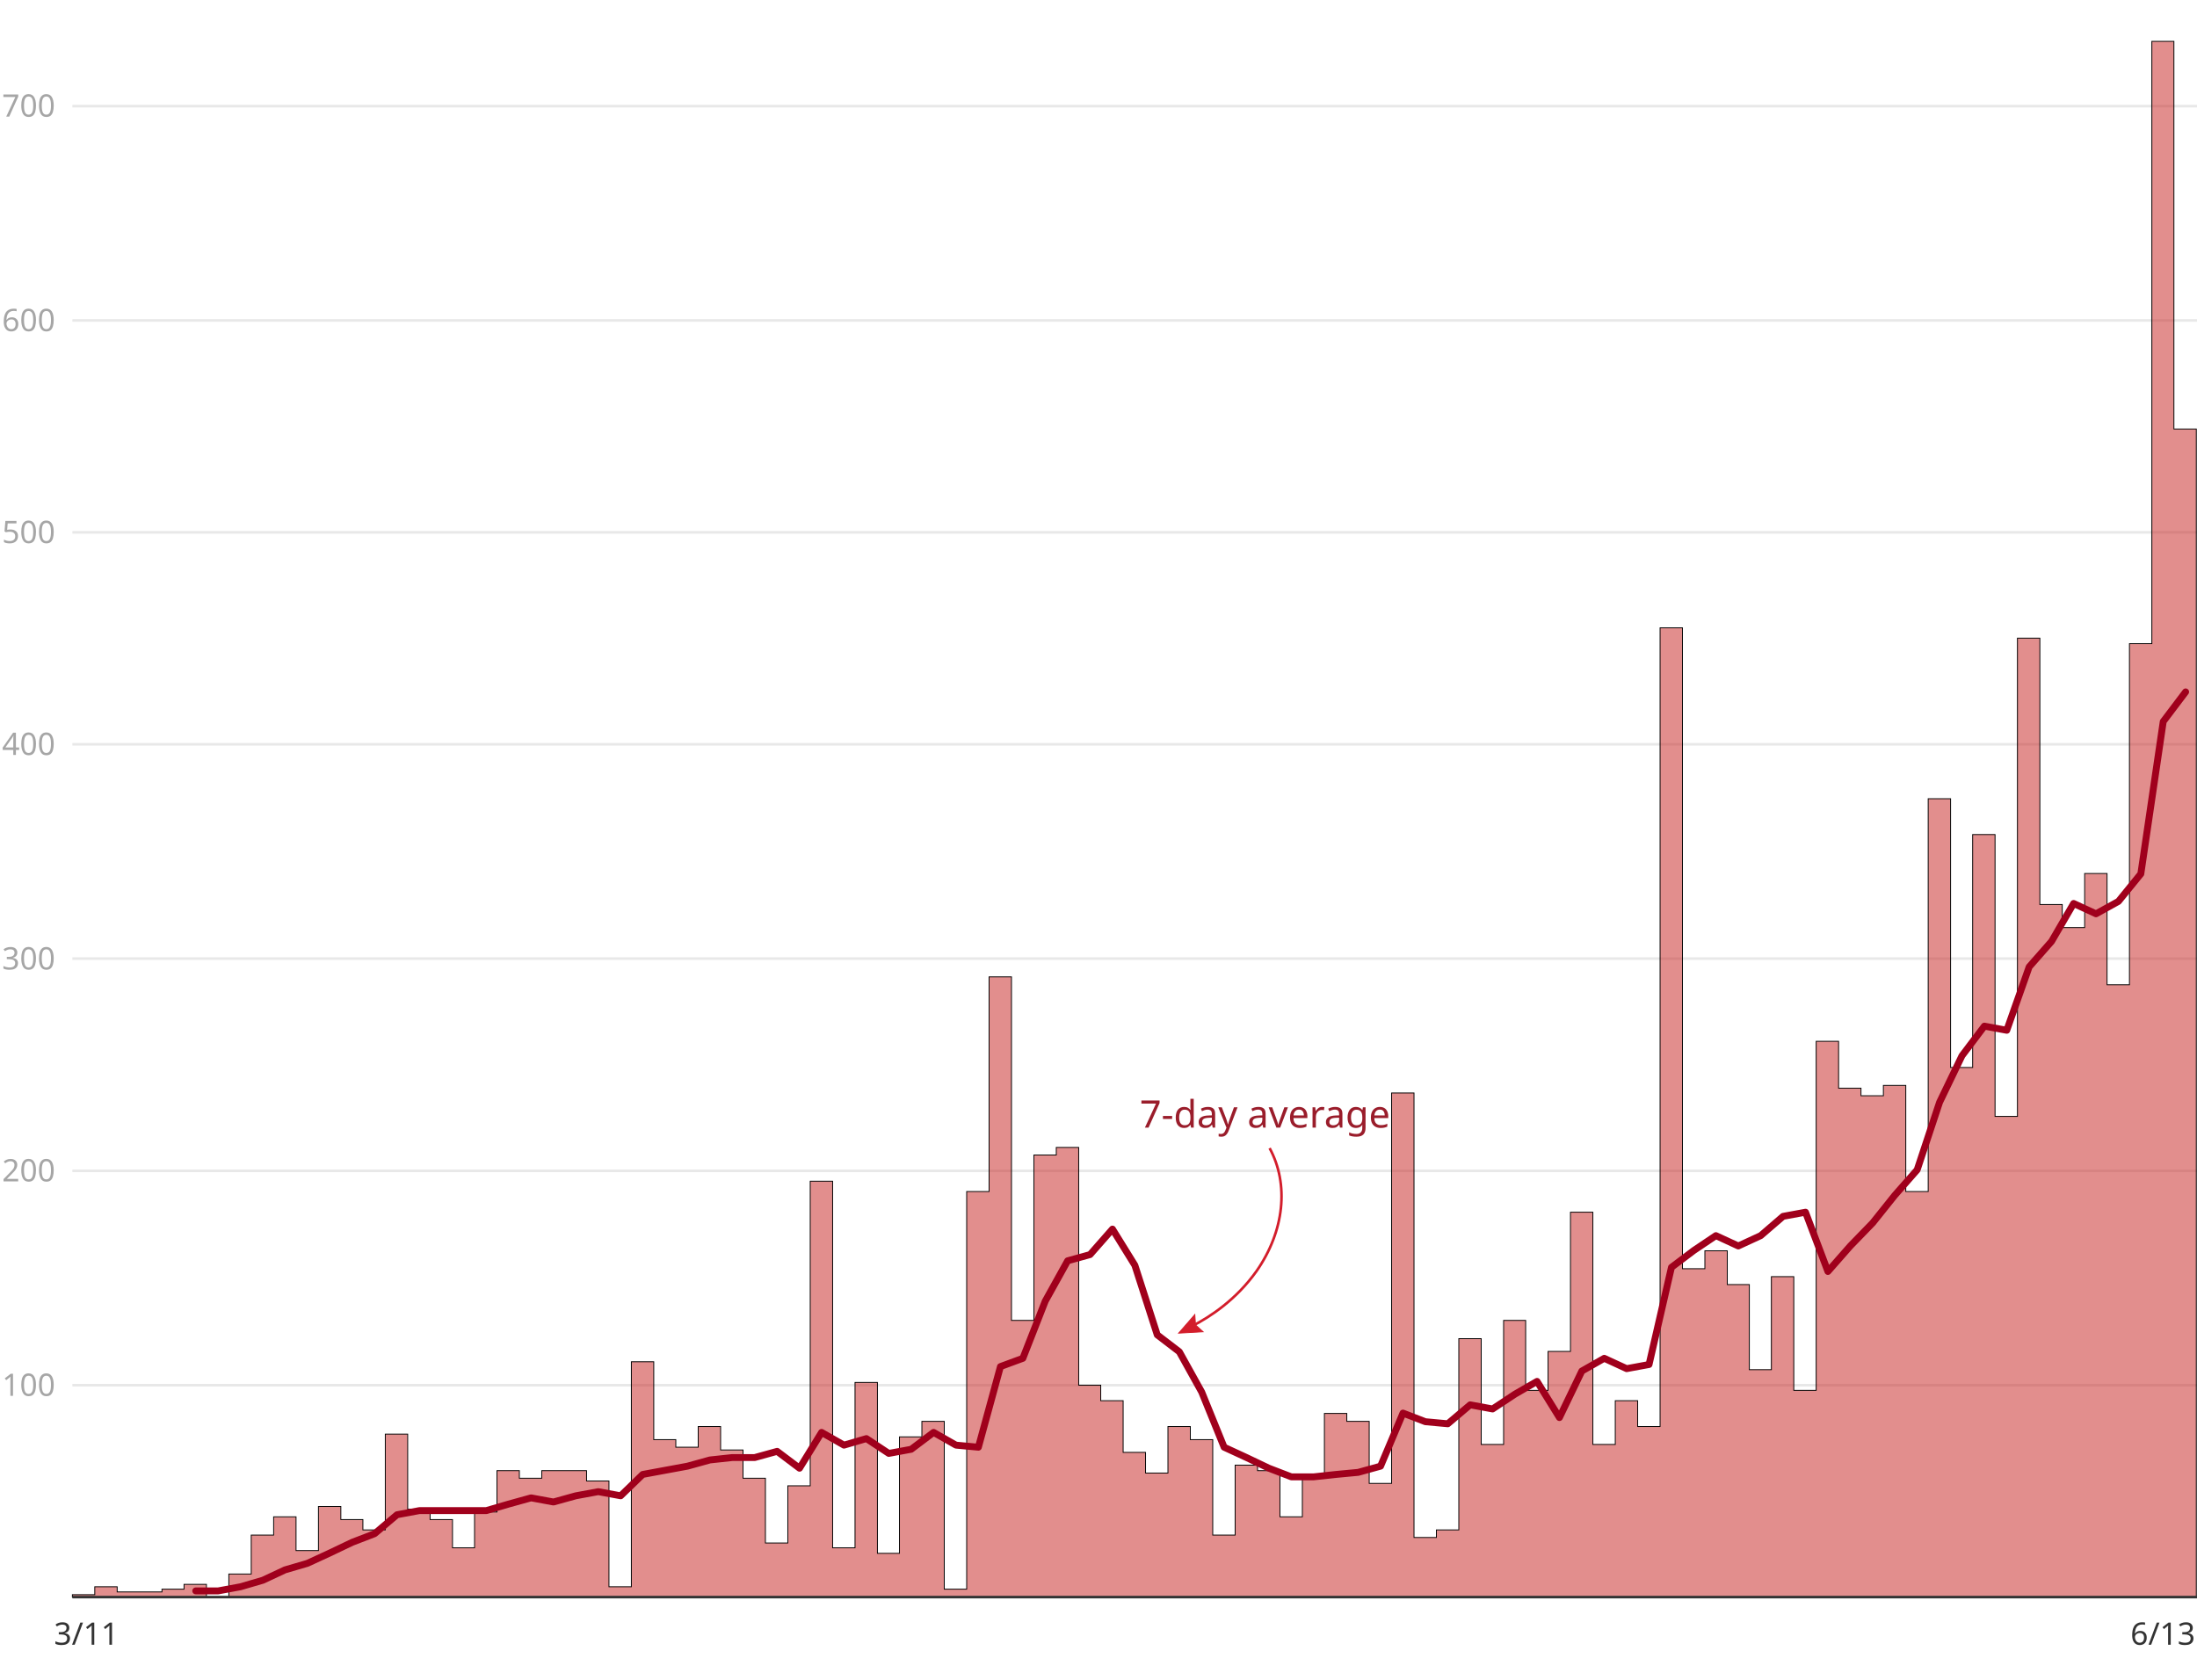
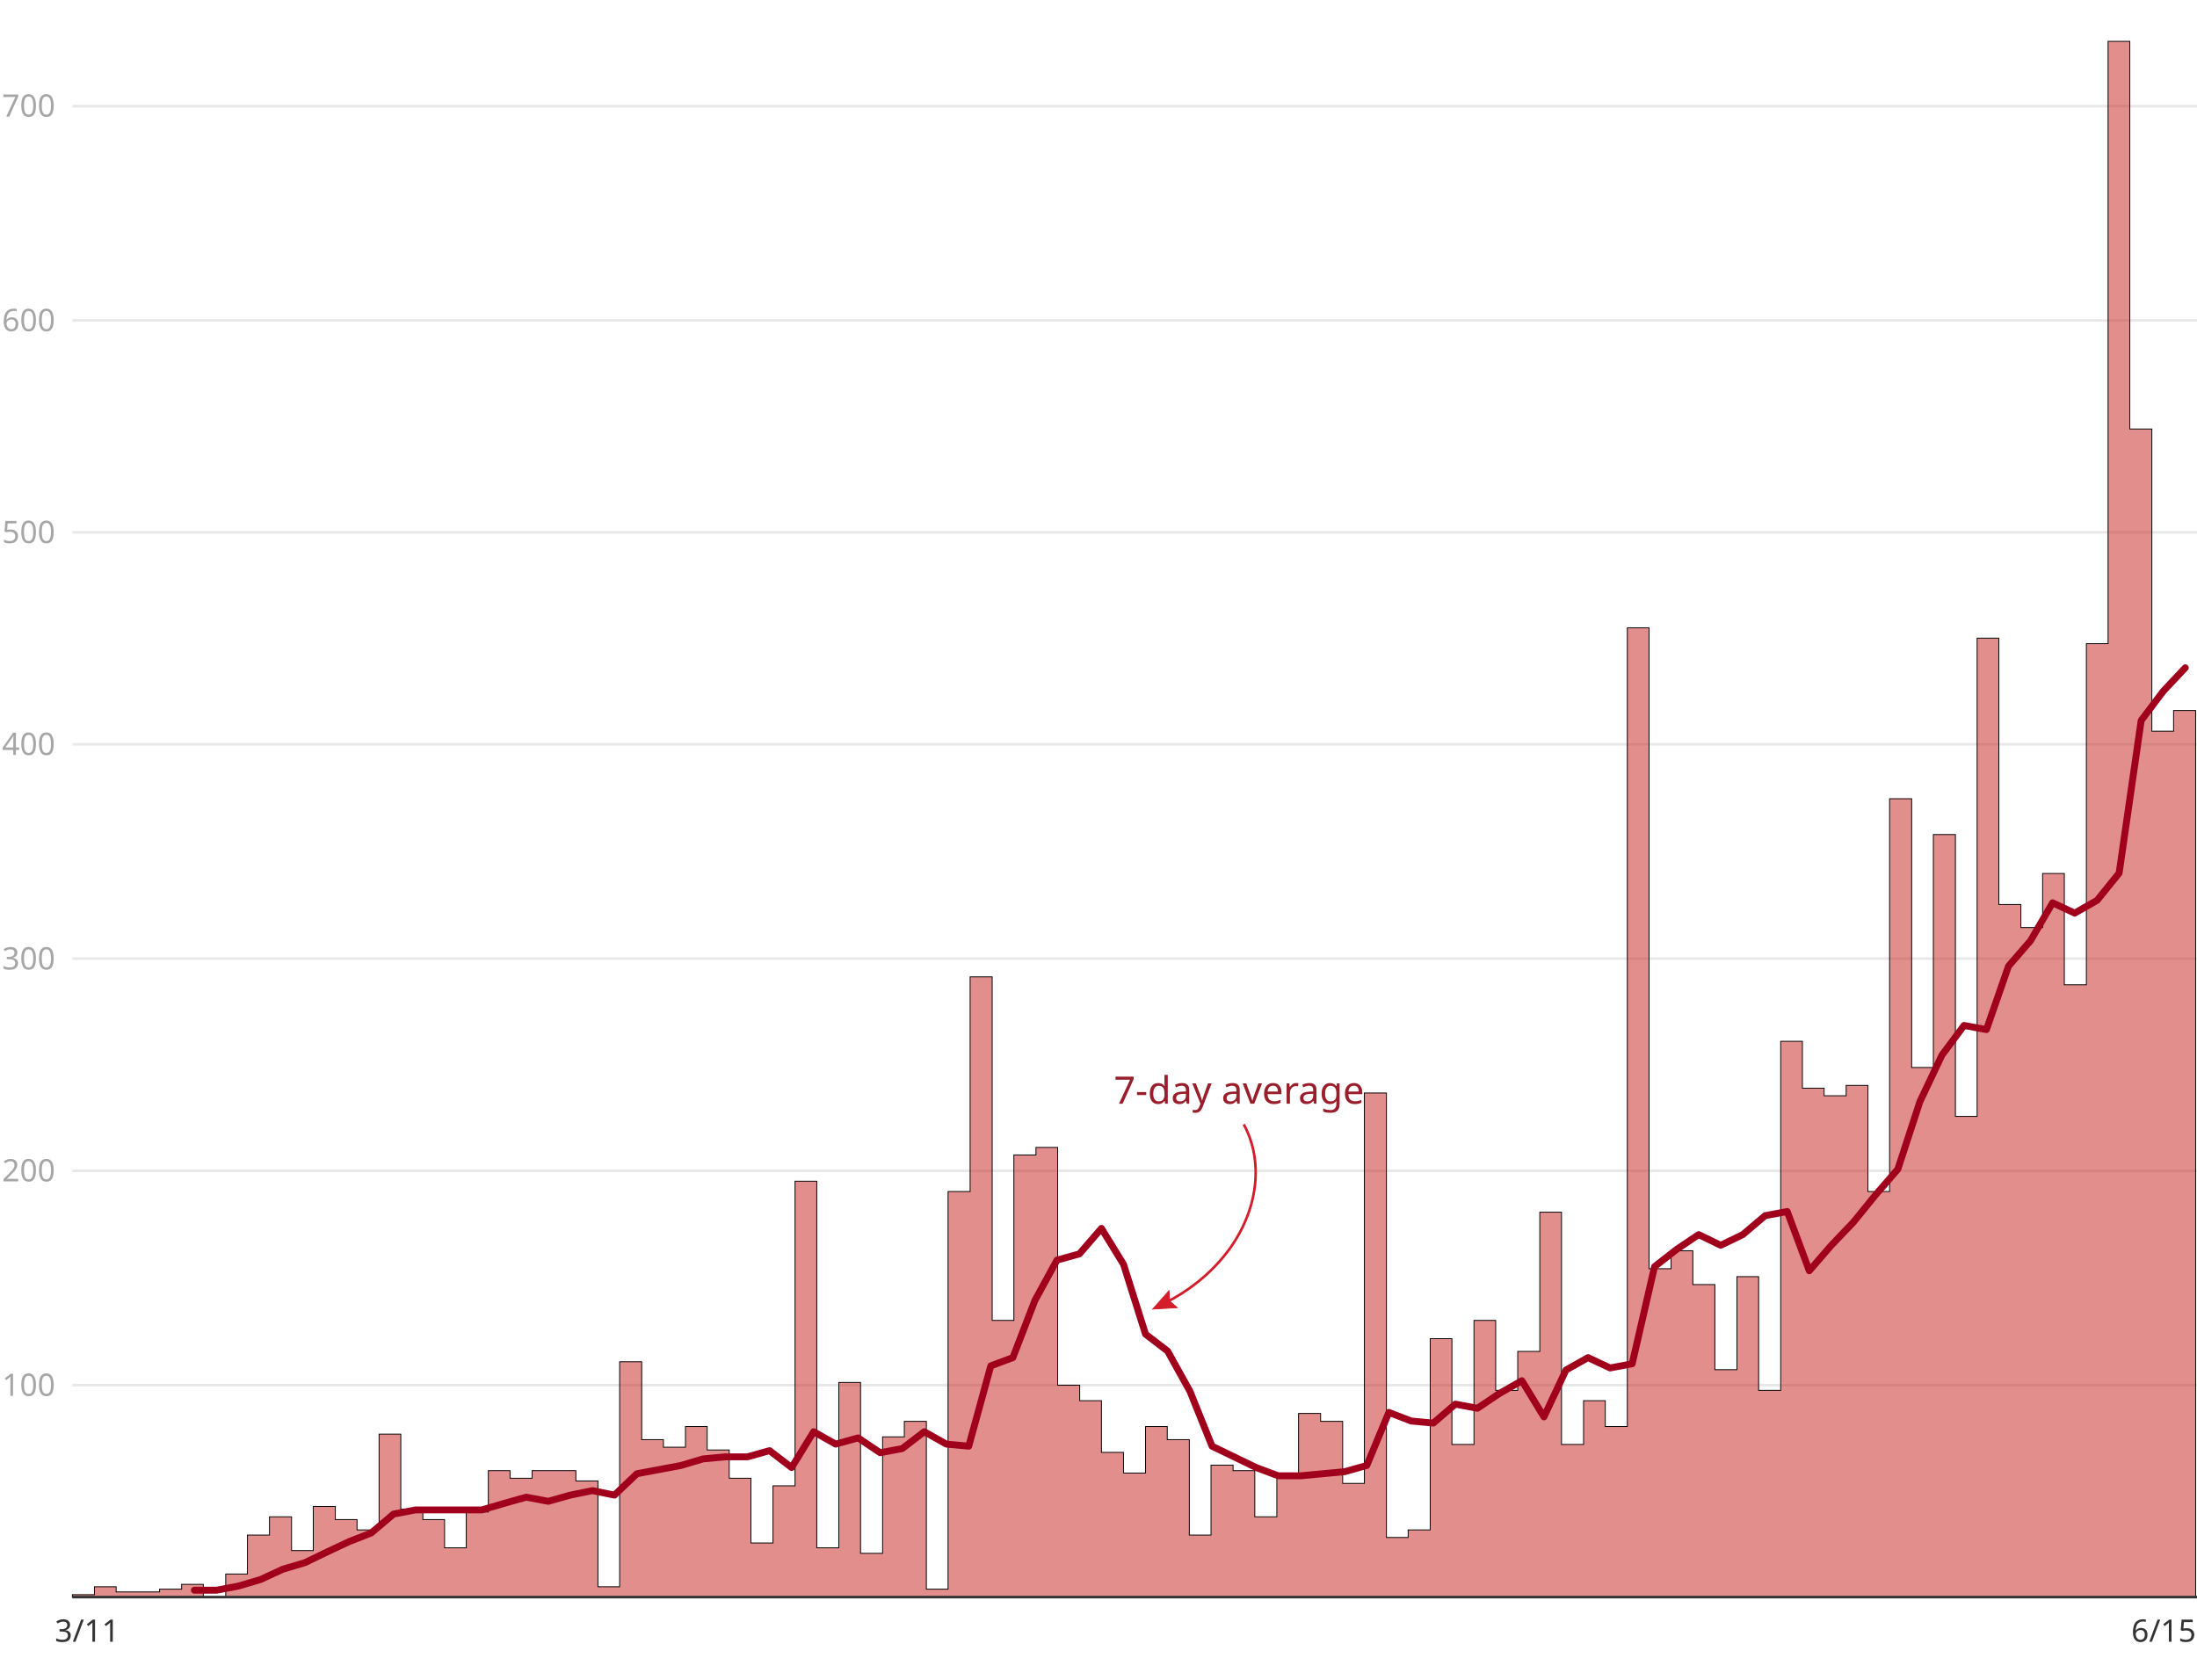
<svg xmlns="http://www.w3.org/2000/svg" xmlns:xlink="http://www.w3.org/1999/xlink" version="1.1" id="Layer_1" x="0px" y="0px" viewBox="0 0 637.5 487.5" style="enable-background:new 0 0 637.5 487.5;" xml:space="preserve">
  <style type="text/css">
	.st0{clip-path:url(#SVGID_2_);}
	.st1{clip-path:url(#SVGID_4_);fill:none;stroke:#E8E8E8;stroke-width:0.75;stroke-miterlimit:10;}
	.st2{clip-path:url(#SVGID_4_);fill:#C71E1D;}
	.st3{clip-path:url(#SVGID_4_);}
	.st4{fill:#C71E1D;fill-opacity:0.5;stroke:#000000;stroke-width:0.25;stroke-miterlimit:10;}
	.st5{clip-path:url(#SVGID_4_);fill:none;stroke:#333333;stroke-width:0.75;stroke-miterlimit:10;}
	.st6{fill:#A6A6A6;}
	.st7{font-family:'Roboto-Regular';}
	.st8{font-size:9px;}
	.st9{fill:none;stroke:#A0001C;stroke-width:2;stroke-linecap:round;stroke-linejoin:round;stroke-miterlimit:10;}
	.st10{fill:#9A1D2B;}
	.st11{font-family:'ArialMT';}
	.st12{font-size:11px;}
	.st13{fill:none;stroke:#D31D2B;stroke-width:0.75;stroke-miterlimit:10;}
	.st14{fill:#D31D2B;stroke:#D31D2B;stroke-width:0.25;stroke-miterlimit:10;}
	.st15{fill:#333333;}
</style>
  <g>
    <defs>
      <rect id="SVGID_1_" width="637.5" height="487.5" />
    </defs>
    <clipPath id="SVGID_2_">
      <use xlink:href="#SVGID_1_" style="overflow:visible;" />
    </clipPath>
    <g class="st0">
      <defs>
        <rect id="SVGID_3_" width="637.5" height="483" />
      </defs>
      <clipPath id="SVGID_4_">
        <use xlink:href="#SVGID_3_" style="overflow:visible;" />
      </clipPath>
      <line class="st1" x1="21" y1="30.8" x2="637.5" y2="30.8" />
      <line class="st1" x1="21" y1="93" x2="637.5" y2="93" />
      <line class="st1" x1="21" y1="154.5" x2="637.5" y2="154.5" />
      <line class="st1" x1="21" y1="216" x2="637.5" y2="216" />
      <line class="st1" x1="21" y1="278.2" x2="637.5" y2="278.2" />
      <line class="st1" x1="21" y1="339.8" x2="637.5" y2="339.8" />
      <line class="st1" x1="21" y1="402" x2="637.5" y2="402" />
-       <path class="st2" d="M59.9,463.5h6.5H59.9z" />
+       <path class="st2" d="M59.1,463.5h6.4H59.1z" />
      <g class="st3">
-         <polygon class="st4" points="53.4,461.2 47,461.2 47,462 40.5,462 34,462 34,460.5 27.5,460.5 27.5,462.8 21,462.8 21,463.5      27.5,463.5 34,463.5 40.5,463.5 47,463.5 53.4,463.5 59.9,463.5 59.9,459.8 53.4,459.8    " />
-         <polygon class="st4" points="630.8,124.5 630.8,12 624.4,12 624.4,186.8 617.9,186.8 617.9,285.8 611.4,285.8 611.4,253.5      604.9,253.5 604.9,269.2 598.4,269.2 598.4,262.5 591.9,262.5 591.9,185.2 585.4,185.2 585.4,324 578.9,324 578.9,242.2      572.4,242.2 572.4,309.8 566,309.8 566,231.8 559.5,231.8 559.5,345.8 553,345.8 553,315 546.5,315 546.5,318 540,318 540,315.8      533.5,315.8 533.5,302.2 527,302.2 527,403.5 520.5,403.5 520.5,370.5 514,370.5 514,397.5 507.6,397.5 507.6,372.8 501.2,372.8      501.2,363 494.7,363 494.7,368.2 488.2,368.2 488.2,182.2 481.7,182.2 481.7,414 475.2,414 475.2,406.5 468.7,406.5 468.7,419.2      462.2,419.2 462.2,351.8 455.7,351.8 455.7,392.2 449.2,392.2 449.2,403.5 442.7,403.5 442.7,383.2 436.3,383.2 436.3,419.2      429.8,419.2 429.8,388.5 423.3,388.5 423.3,444 416.8,444 416.8,446.2 410.3,446.2 410.3,317.2 403.8,317.2 403.8,430.5      397.3,430.5 397.3,412.5 390.8,412.5 390.8,410.2 384.3,410.2 384.3,429 377.9,429 377.9,440.2 371.4,440.2 371.4,426.8      364.9,426.8 364.9,425.2 358.4,425.2 358.4,445.5 351.9,445.5 351.9,417.8 345.4,417.8 345.4,414 338.9,414 338.9,427.5      332.4,427.5 332.4,421.5 325.9,421.5 325.9,406.5 319.4,406.5 319.4,402 313,402 313,333 306.5,333 306.5,335.2 300,335.2      300,383.2 293.5,383.2 293.5,283.5 287,283.5 287,345.8 280.5,345.8 280.5,461.2 274,461.2 274,412.5 267.5,412.5 267.5,417      261,417 261,450.8 254.6,450.8 254.6,401.2 248.1,401.2 248.1,449.2 241.6,449.2 241.6,342.8 235.1,342.8 235.1,431.2      228.6,431.2 228.6,447.8 222.1,447.8 222.1,429 215.6,429 215.6,420.8 209.1,420.8 209.1,414 202.6,414 202.6,420 196.1,420      196.1,417.8 189.7,417.8 189.7,395.2 183.2,395.2 183.2,460.5 176.7,460.5 176.7,429.8 170.2,429.8 170.2,426.8 163.7,426.8      157.2,426.8 157.2,429 150.7,429 150.7,426.8 144.2,426.8 144.2,438.8 137.7,438.8 137.7,449.2 131.3,449.2 131.3,441 124.8,441      124.8,438 118.3,438 118.3,416.2 111.8,416.2 111.8,444 105.3,444 105.3,441 98.9,441 98.9,437.2 92.4,437.2 92.4,450 85.9,450      85.9,440.2 79.4,440.2 79.4,445.5 72.9,445.5 72.9,456.8 66.4,456.8 66.4,463.5 72.9,463.5 79.4,463.5 85.9,463.5 92.4,463.5      98.8,463.5 98.9,463.5 105.3,463.5 111.8,463.5 118.3,463.5 124.8,463.5 131.3,463.5 137.7,463.5 144.2,463.5 150.7,463.5      157.2,463.5 163.7,463.5 170.2,463.5 176.7,463.5 183.2,463.5 189.7,463.5 196.1,463.5 202.6,463.5 209.1,463.5 215.6,463.5      222.1,463.5 228.6,463.5 235.1,463.5 241.6,463.5 248.1,463.5 254.6,463.5 261,463.5 267.5,463.5 274,463.5 280.5,463.5      287,463.5 293.5,463.5 300,463.5 306.5,463.5 313,463.5 319.4,463.5 325.9,463.5 332.4,463.5 338.9,463.5 345.4,463.5      351.9,463.5 358.4,463.5 364.9,463.5 371.4,463.5 377.9,463.5 384.3,463.5 390.8,463.5 397.3,463.5 403.8,463.5 410.3,463.5      416.8,463.5 423.3,463.5 429.8,463.5 436.3,463.5 442.7,463.5 449.2,463.5 455.7,463.5 462.2,463.5 468.7,463.5 475.2,463.5      481.7,463.5 488.2,463.5 494.7,463.5 501.2,463.5 507.5,463.5 507.6,463.5 514,463.5 520.5,463.5 520.5,463.5 527,463.5      533.5,463.5 533.5,463.5 540,463.5 546.5,463.5 546.5,463.5 553,463.5 559.5,463.5 566,463.5 566,463.5 572.4,463.5 578.9,463.5      578.9,463.5 585.4,463.5 591.9,463.5 591.9,463.5 598.4,463.5 604.9,463.5 604.9,463.5 611.4,463.5 617.9,463.5 617.9,463.5      624.4,463.5 630.8,463.5 630.8,463.5 637.3,463.5 637.3,124.5    " />
+         <polygon class="st4" points="52.7,459.8 52.7,461.2 46.3,461.2 46.3,462 40,462 40,462 33.7,462 33.7,460.5 27.4,460.5      27.4,462.8 21,462.8 21,463.5 27.4,463.5 33.7,463.5 33.7,463.5 40,463.5 40,463.5 46.3,463.5 46.3,463.5 52.7,463.5 59,463.5      59,459.8    " />
+         <polygon class="st4" points="630.7,206.2 630.7,212.2 624.4,212.2 624.4,124.5 618,124.5 618,12 611.7,12 611.7,186.8      605.4,186.8 605.4,285.8 599,285.8 599,253.5 592.7,253.5 592.7,269.2 586.4,269.2 586.4,262.5 580,262.5 580,185.2 573.7,185.2      573.7,324 567.4,324 567.4,242.2 561,242.2 561,309.8 554.7,309.8 554.7,231.8 548.3,231.8 548.3,345.8 542,345.8 542,315      535.7,315 535.7,318 529.3,318 529.3,315.8 523,315.8 523,302.2 516.7,302.2 516.7,403.5 510.3,403.5 510.3,370.5 504,370.5      504,397.5 497.6,397.5 497.6,372.8 491.2,372.8 491.2,363 484.9,363 484.9,368.2 478.5,368.2 478.5,182.2 472.2,182.2 472.2,414      465.8,414 465.8,406.5 459.5,406.5 459.5,419.2 453.1,419.2 453.1,351.8 446.8,351.8 446.8,392.2 440.4,392.2 440.4,403.5      434,403.5 434,383.2 427.7,383.2 427.7,419.2 421.3,419.2 421.3,388.5 415,388.5 415,444 408.6,444 408.6,446.2 402.3,446.2      402.3,317.2 395.9,317.2 395.9,430.5 389.6,430.5 389.6,412.5 383.2,412.5 383.2,410.2 376.8,410.2 376.8,429 370.5,429      370.5,440.2 364.1,440.2 364.1,426.8 357.8,426.8 357.8,425.2 351.4,425.2 351.4,445.5 345.1,445.5 345.1,417.8 338.7,417.8      338.7,414 332.4,414 332.4,427.5 326,427.5 326,421.5 319.6,421.5 319.6,406.5 313.3,406.5 313.3,402 306.9,402 306.9,333      300.6,333 300.6,335.2 294.2,335.2 294.2,383.2 287.9,383.2 287.9,283.5 281.5,283.5 281.5,345.8 275.1,345.8 275.1,461.2      268.8,461.2 268.8,412.5 262.4,412.5 262.4,417 256.1,417 256.1,450.8 249.7,450.8 249.7,401.2 243.4,401.2 243.4,449.2      237,449.2 237,342.8 230.7,342.8 230.7,431.2 224.3,431.2 224.3,447.8 217.9,447.8 217.9,429 211.6,429 211.6,420.8 205.2,420.8      205.2,414 198.9,414 198.9,420 192.5,420 192.5,417.8 186.2,417.8 186.2,395.2 179.8,395.2 179.8,460.5 173.5,460.5 173.5,429.8      167.1,429.8 167.1,426.8 160.7,426.8 154.4,426.8 154.4,429 148,429 148,426.8 141.7,426.8 141.7,438.8 135.3,438.8 135.3,449.2      129,449.2 129,441 122.7,441 122.7,438 116.3,438 116.3,416.2 110,416.2 110,444 103.6,444 103.6,441 97.3,441 97.3,437.2      90.9,437.2 90.9,450 84.6,450 84.6,440.2 78.2,440.2 78.2,445.5 71.8,445.5 71.8,456.8 65.5,456.8 65.5,463.5 71.8,463.5      71.8,463.5 78.2,463.5 84.6,463.5 90.9,463.5 97.3,463.5 103.6,463.5 110,463.5 116.3,463.5 122.7,463.5 129,463.5 135.3,463.5      135.4,463.5 141.7,463.5 148,463.5 154.4,463.5 160.7,463.5 167.1,463.5 173.5,463.5 179.8,463.5 186.2,463.5 192.5,463.5      198.9,463.5 205.2,463.5 211.6,463.5 217.9,463.5 224.3,463.5 230.7,463.5 237,463.5 243.4,463.5 249.7,463.5 256.1,463.5      262.4,463.5 268.8,463.5 275.1,463.5 281.5,463.5 287.9,463.5 294.2,463.5 300.6,463.5 300.6,463.5 306.9,463.5 313.3,463.5      319.6,463.5 319.6,463.5 326,463.5 332.4,463.5 338.7,463.5 345.1,463.5 345.1,463.5 351.4,463.5 357.8,463.5 364.1,463.5      364.1,463.5 370.5,463.5 376.8,463.5 383.2,463.5 389.6,463.5 395.9,463.5 402.3,463.5 408.6,463.5 408.6,463.5 415,463.5      421.3,463.5 427.7,463.5 427.7,463.5 434,463.5 440.4,463.5 446.8,463.5 453.1,463.5 459.5,463.5 465.8,463.5 472.2,463.5      472.2,463.5 478.5,463.5 484.9,463.5 491.2,463.5 491.2,463.5 497.6,463.5 504,463.5 510.3,463.5 516.7,463.5 523,463.5      523,463.5 529.3,463.5 535.7,463.5 542,463.5 542,463.5 548.3,463.5 554.7,463.5 561,463.5 567.3,463.5 567.4,463.5 573.7,463.5      580,463.5 586.3,463.5 586.4,463.5 592.7,463.5 599,463.5 605.4,463.5 611.7,463.5 611.7,463.5 618,463.5 624.4,463.5      630.7,463.5 630.8,463.5 637.1,463.5 637.1,206.2    " />
      </g>
      <line class="st5" x1="21" y1="463.5" x2="637.5" y2="463.5" />
    </g>
    <g class="st0">
      <text transform="matrix(1 0 0 1 0.5889 405.0996)" class="st6 st7 st8">100</text>
    </g>
    <g class="st0">
      <text transform="matrix(1 0 0 1 0.5889 342.8496)" class="st6 st7 st8">200</text>
    </g>
    <g class="st0">
      <text transform="matrix(1 0 0 1 0.5889 281.3496)" class="st6 st7 st8">300</text>
    </g>
    <g class="st0">
      <text transform="matrix(1 0 0 1 0.5889 219.0996)" class="st6 st7 st8">400</text>
    </g>
    <g class="st0">
      <text transform="matrix(1 0 0 1 0.5889 157.5996)" class="st6 st7 st8">500</text>
    </g>
    <g class="st0">
      <text transform="matrix(1 0 0 1 0.5889 96.0996)" class="st6 st7 st8">600</text>
    </g>
    <g class="st0">
      <text transform="matrix(1 0 0 1 0.5889 33.8496)" class="st6 st7 st8">700</text>
    </g>
  </g>
-   <polyline class="st9" points="56.8,461.7 63.3,461.7 69.8,460.5 76.3,458.6 82.7,455.6 89.2,453.7 95.7,450.7 102.2,447.6   108.7,445.1 115.2,439.6 121.7,438.4 128.2,438.4 134.6,438.4 141.1,438.4 147.6,436.5 154.1,434.7 160.6,435.9 167.1,434.1   173.6,432.9 180.1,434.1 186.5,427.9 193,426.7 199.5,425.5 206,423.7 212.5,423 219,423 225.5,421.2 232,426.1 238.4,415.7   244.9,419.4 251.4,417.5 257.9,421.8 264.4,420.6 270.9,415.7 277.4,419.4 283.9,420 290.3,396.6 296.8,394.2 303.3,377.6   309.8,365.9 316.3,364.1 322.8,356.7 329.3,367.2 335.8,387.4 342.2,392.3 348.7,404 355.2,420 361.7,423 368.2,426.1 374.7,428.6   381.2,428.6 387.7,427.9 394.1,427.3 400.6,425.5 407.1,410.1 413.6,412.6 420.1,413.2 426.6,407.7 433.1,408.9 439.6,404.6   446,400.9 452.5,411.4 459,397.9 465.5,394.2 472,397.2 478.5,396 485,367.8 491.5,362.9 497.9,358.6 504.4,361.6 510.9,358.6   517.4,353 523.9,351.8 530.4,369 536.9,361.6 543.4,354.9 549.8,346.9 556.3,339.5 562.8,319.9 569.3,306.4 575.8,297.8 582.3,299   588.8,280.6 595.3,273.2 601.7,262.2 608.2,265.2 614.7,261.6 621.2,253.6 627.7,209.4 634.2,200.8 " />
-   <text transform="matrix(1 0 0 1 330.7169 327.2445)" class="st10 st11 st12">7-day average</text>
+   <polyline class="st9" points="56.4,461.5 62.8,461.5 69.2,460.3 75.6,458.4 82.1,455.4 88.5,453.5 94.9,450.4 101.3,447.4   107.7,444.9 114.2,439.4 120.6,438.2 127,438.2 133.4,438.2 139.8,438.2 146.3,436.3 152.7,434.5 159.1,435.7 165.5,433.9   171.9,432.6 178.3,433.9 184.8,427.7 191.2,426.5 197.6,425.3 204,423.4 210.4,422.8 216.9,422.8 223.3,421 229.7,425.9   236.1,415.5 242.5,419.1 249,417.3 255.4,421.6 261.8,420.4 268.2,415.5 274.6,419.1 281.1,419.7 287.5,396.4 293.9,394   300.3,377.4 306.7,365.7 313.2,363.9 319.6,356.5 326,366.9 332.4,387.2 338.8,392.1 345.3,403.8 351.7,419.7 358.1,422.8   364.5,425.9 370.9,428.3 377.4,428.3 383.8,427.7 390.2,427.1 396.6,425.3 403,409.9 409.5,412.4 415.9,413 422.3,407.5   428.7,408.7 435.1,404.4 441.6,400.7 448,411.2 454.4,397.6 460.8,394 467.2,397 473.6,395.8 480.1,367.6 486.5,362.6 492.9,358.3   499.3,361.4 505.7,358.3 512.2,352.8 518.6,351.6 525,368.8 531.4,361.4 537.8,354.7 544.3,346.7 550.7,339.3 557.1,319.7   563.5,306.2 569.9,297.6 576.4,298.8 582.8,280.4 589.2,273 595.6,262 602,265 608.5,261.3 614.9,253.4 621.3,209.1 627.7,200.6   634.1,193.8 " />
+   <text transform="matrix(1 0 0 1 323.19 320.3136)" class="st10 st11 st12">7-day average</text>
  <g>
    <g>
-       <path class="st13" d="M368.4,333.2c5.7,10.5,4.3,24.1-3.8,35.7c-5.9,8.3-13.5,13.3-18.6,15.9" />
+       <path class="st13" d="M360.9,326.3c5.7,10.5,4.3,24.1-3.8,35.7c-5.9,8.3-13.5,13.3-18.6,15.9" />
      <g>
-         <polygon class="st14" points="346.7,381.5 346.9,384.5 349.1,386.5 342,386.9    " />
+         <polygon class="st14" points="339.2,374.6 339.4,377.6 341.6,379.5 334.5,379.9    " />
      </g>
    </g>
  </g>
  <g>
-     <text transform="matrix(1 0 0 1 618.1951 477.3218)" class="st15 st7 st8">6/13</text>
+     <text transform="matrix(1 0 0 1 618.4177 476.4627)" class="st15 st7 st8">6/15</text>
  </g>
  <g>
-     <text transform="matrix(1 0 0 1 15.6709 477.3219)" class="st15 st7 st8">3/11</text>
+     <text transform="matrix(1 0 0 1 15.8925 476.4628)" class="st15 st7 st8">3/11</text>
  </g>
</svg>
